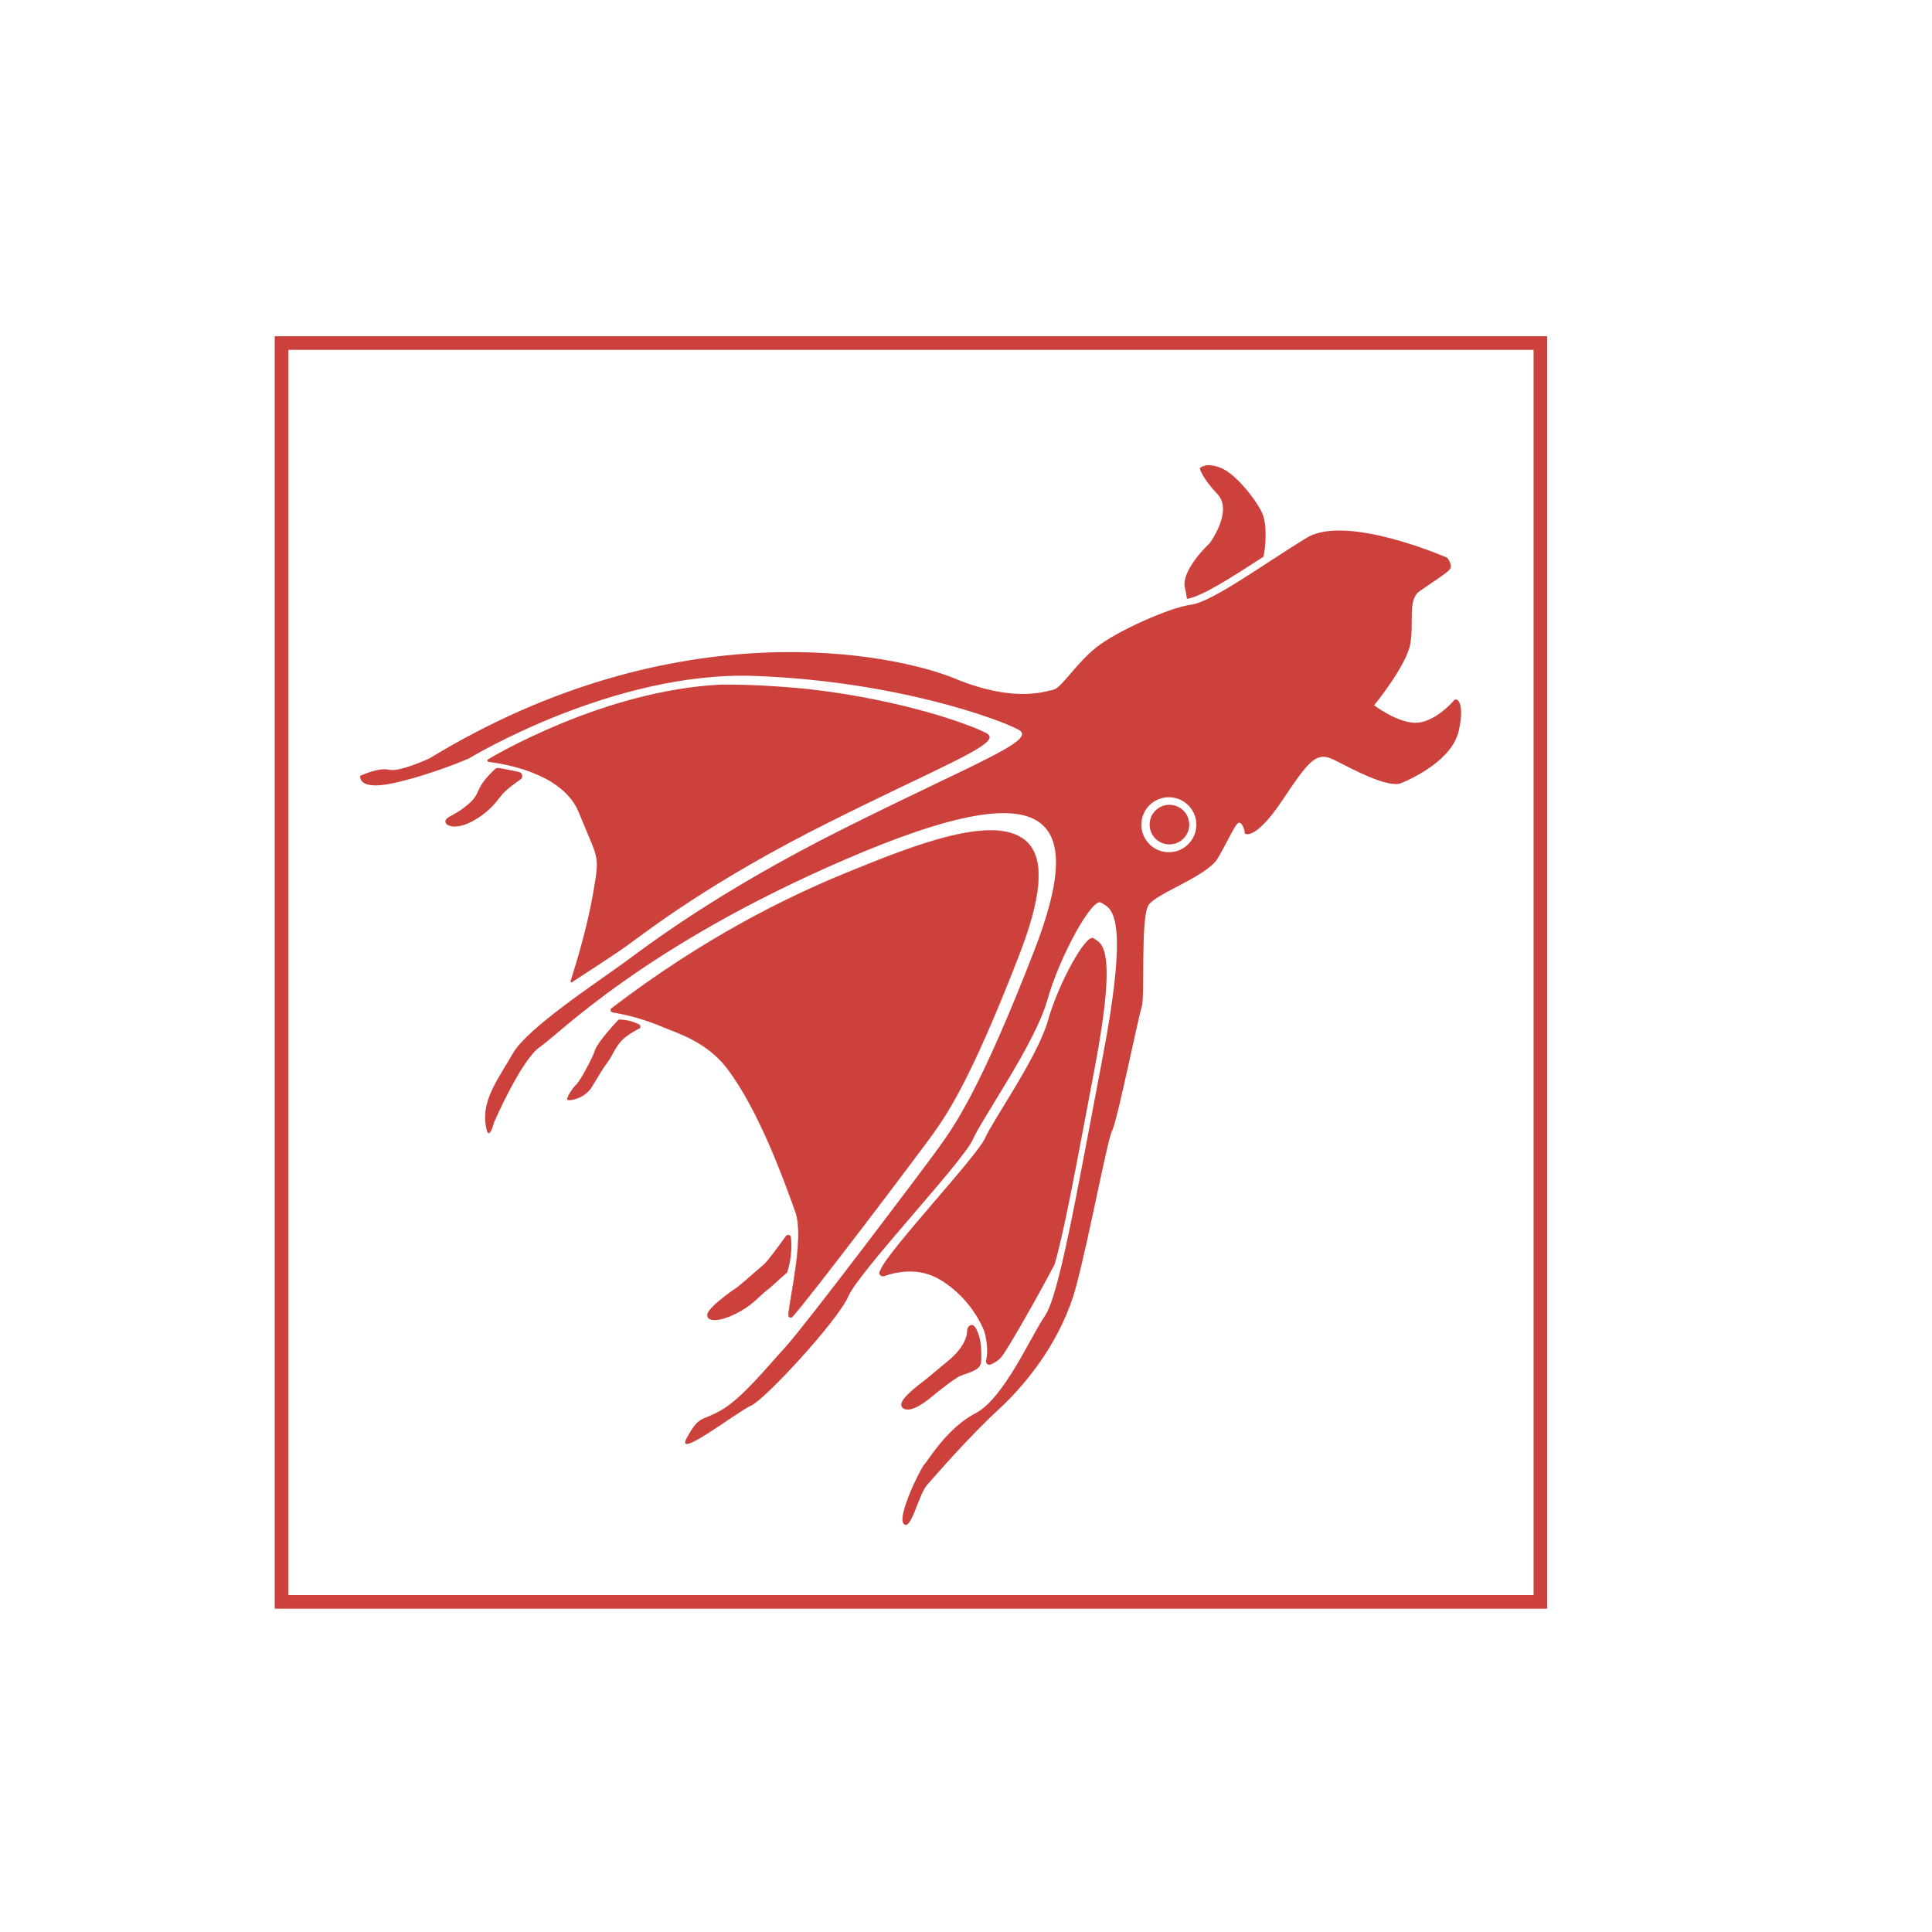
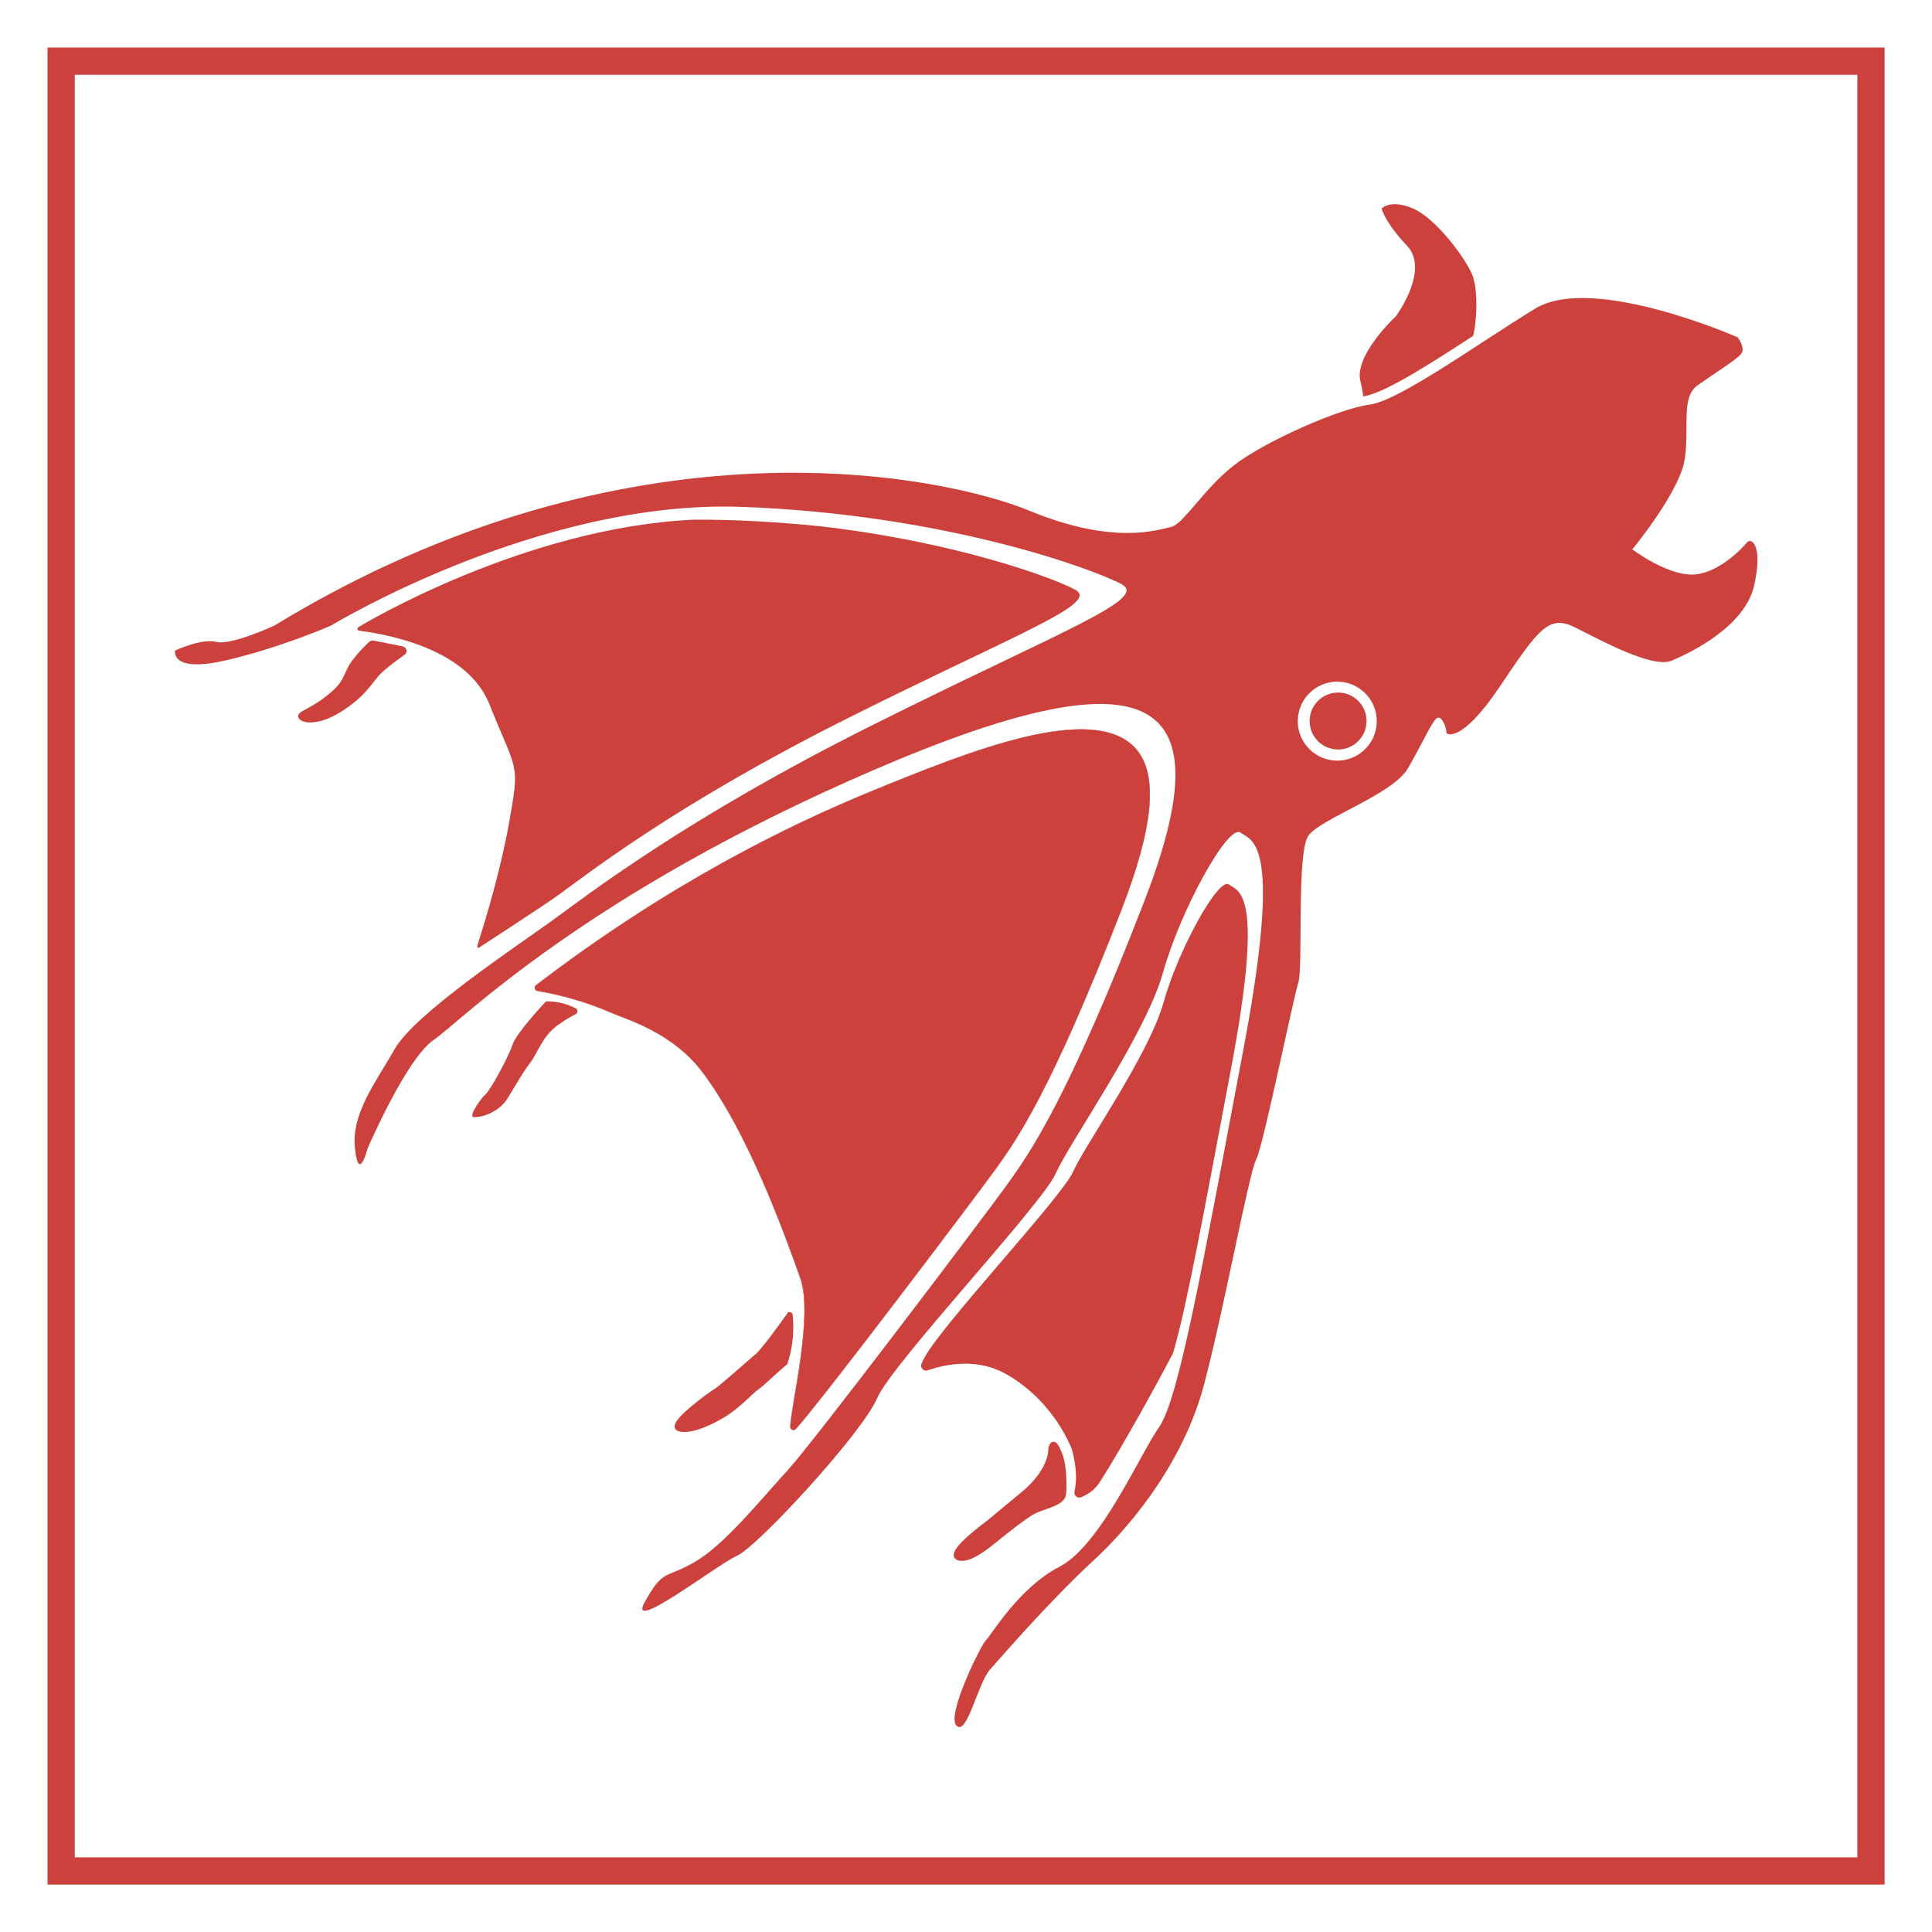
- <svg xmlns="http://www.w3.org/2000/svg" viewBox="0 0 1418.35 1418.35">
-   <defs>
-     <style>
- 			.cls-1 {
- 			fill: none;
- 			stroke-width: 10px;
- 			}
- 
- 			.cls-1, .cls-2, .cls-3 {
- 			stroke: #CC413C;
- 			stroke-miterlimit: 10;
- 			}
- 
- 			.cls-2 {
- 			stroke-width: .25px;
- 			fill: #CC413C;
- 			stroke: #CC413C;
- 			}
- 
- 			.cls-3 {
- 			stroke-width: 4px;
- 			stroke: #CC413C;
- 			fill: #CC413C;
- 			}
- 
- 			.cls-4 {
- 			stroke-width: 0px;
- 			stroke: #CC413C;
- 			fill: #CC413C;
- 			}
- 		</style>
-   </defs>
-   <g id="Ebene_3" data-name="Ebene 3">
-     <rect class="cls-1" x="206.69" y="251.84" width="924.17" height="924.17" />
+ <svg xmlns="http://www.w3.org/2000/svg" version="1.1" id="Ebene_1" x="0px" y="0px" viewBox="0 0 1418.3 1418.3" style="enable-background:new 0 0 1418.3 1418.3;" xml:space="preserve">
+   <style type="text/css">
+ 	.st0{fill:none;stroke:#CC413C;stroke-width:20;stroke-miterlimit:10;}
+ 	.st1{fill:#CC413C;stroke:#CC413C;stroke-width:0.25;stroke-miterlimit:10;}
+ 	.st2{fill:#CC413C;}
+ 	.st3{fill:#CC413C;stroke:#CC413C;stroke-width:4;stroke-miterlimit:10;}
+ </style>
+   <g id="Ebene_3">
+     <rect x="44.9" y="44.9" class="st0" width="1328.6" height="1328.6" />
  </g>
  <g id="traced">
    <g>
-       <path class="cls-2" d="m747.92,701.65c15.96-41.18,19.49-69.26,6.78-82.72-22.05-23.33-85.39,2.3-132.93,21.68-43.88,17.89-105.21,47.97-172.77,99.67-1.1.84-.68,2.6.69,2.83,10.27,1.74,23.41,4.96,37.83,11.18,8.36,3.61,31.1,10.01,46.36,30.11,22.62,29.78,40.87,79.32,50.16,105.51,6.74,19-4.97,65.75-5.16,75.59,0,.07,0,.13,0,.2.04,1.44,1.8,2.09,2.77,1.03h0c12.79-13.95,91.85-118.59,102.32-133.13,10.46-14.53,27.9-38.95,63.95-131.96Z" />
-       <path class="cls-4" d="m411.06,737.2h-.02c-.08.29-.06.24.02,0Z" />
-       <path class="cls-4" d="m412.51,732.66l-1.47,4.53s.55-1.64,1.47-4.53h0Z" />
-       <path class="cls-4" d="m722.61,977.42s3.63,11.41,1.31,21.39c-.47,2.04,1.58,3.75,3.49,2.89s4.03-2.02,5.9-3.56c.08-.07.16-.14.24-.22.63-.64,1.27-1.31,1.89-2.01.07-.08.13-.15.19-.23,5.92-8.15,27.47-46.1,38.54-67.37.08-.15.14-.31.19-.47,7.35-25.5,16.38-75.54,29.43-144.49,17.19-90.78,4.3-90.78-1.07-94.54-5.37-3.76-25.78,33.31-33.31,60.16-7.52,26.86-40.29,73.06-46.2,86.49-5.91,13.43-70.37,81.65-76.82,96.69-.17.39-.36.79-.57,1.22-1.02,2.02.95,4.26,3.09,3.52,10.47-3.62,26.06-6.22,40.52,2.17,24.77,14.38,33.16,38.36,33.16,38.36Z" />
-       <path class="cls-4" d="m724.27,538.32c-10.57-5.77-59.89-24.31-130.35-32.4-21.56-2.17-43.67-3.48-64.39-3.32-86.43,3.97-168.75,53.37-171.06,54.76-.04.02-.06.04-.1.05,0,0,0,0,0,0-.93.4-.74,1.77.26,1.9,17.27,2.23,55.51,10.18,66.4,37.41,14.21,35.53,15.63,29.27,10.23,59.97-4.27,24.25-12.18,50.31-15.32,60.18,0,0-.6,1.91-1.01,3.18-.17.52.12,1.08.63,1.25,0,0,32.37-20.98,40.59-26.94,16.76-12.14,61.84-47.39,148.54-90.74,77.9-38.95,119.4-55.04,117.8-62.93-.03-.13-.09-.25-.16-.36-.23-.35-.46-.68-.68-1.01-.05-.08-.11-.15-.18-.21-.32-.28-.71-.55-1.19-.81Z" />
+       <path class="st1" d="M823.3,667.7c22.9-59.2,28-99.6,9.7-118.9c-31.7-33.5-122.8,3.3-191.1,31.2c-63.1,25.7-151.3,69-248.4,143.3    c-1.6,1.2-1,3.7,1,4.1c14.8,2.5,33.7,7.1,54.4,16.1c12,5.2,44.7,14.4,66.6,43.3c32.5,42.8,58.8,114,72.1,151.7    c9.7,27.3-7.1,94.5-7.4,108.7c0,0.1,0,0.2,0,0.3c0.1,2.1,2.6,3,4,1.5l0,0c18.4-20.1,132-170.5,147.1-191.4    C746.4,836.5,771.4,801.4,823.3,667.7L823.3,667.7z" />
+       <path class="st2" d="M339,718.8L339,718.8C338.9,719.2,338.9,719.1,339,718.8z" />
+       <path class="st2" d="M341.1,712.3l-2.1,6.5C339,718.8,339.8,716.4,341.1,712.3L341.1,712.3z" />
+       <path class="st2" d="M786.9,1064.1c0,0,5.2,16.4,1.9,30.8c-0.7,2.9,2.3,5.4,5,4.2s5.8-2.9,8.5-5.1c0.1-0.1,0.2-0.2,0.3-0.3    c0.9-0.9,1.8-1.9,2.7-2.9c0.1-0.1,0.2-0.2,0.3-0.3c8.5-11.7,39.5-66.3,55.4-96.9c0.1-0.2,0.2-0.4,0.3-0.7    c10.6-36.7,23.5-108.6,42.3-207.7c24.7-130.5,6.2-130.5-1.5-135.9s-37.1,47.9-47.9,86.5c-10.8,38.6-57.9,105-66.4,124.3    s-101.2,117.4-110.4,139c-0.2,0.6-0.5,1.1-0.8,1.8c-1.5,2.9,1.4,6.1,4.4,5.1c15.1-5.2,37.5-8.9,58.3,3.1    C774.8,1029.7,786.9,1064.1,786.9,1064.1L786.9,1064.1z" />
+       <path class="st2" d="M789.3,432.9c-15.2-8.3-86.1-34.9-187.4-46.6c-31-3.1-62.8-5-92.6-4.8c-124.3,5.7-242.6,76.7-245.9,78.7    c-0.1,0-0.1,0.1-0.1,0.1l0,0c-1.3,0.6-1.1,2.5,0.4,2.7c24.8,3.2,79.8,14.6,95.5,53.8c20.4,51.1,22.5,42.1,14.7,86.2    c-6.1,34.9-17.5,72.3-22,86.5c0,0-0.9,2.7-1.5,4.6c-0.2,0.7,0.2,1.6,0.9,1.8c0,0,46.5-30.2,58.4-38.7    c24.1-17.5,88.9-68.1,213.5-130.4c112-56,171.7-79.1,169.3-90.5c0-0.2-0.1-0.4-0.2-0.5c-0.3-0.5-0.7-1-1-1.5    c-0.1-0.1-0.2-0.2-0.3-0.3C790.5,433.6,790,433.2,789.3,432.9L789.3,432.9z" />
    </g>
    <g id="Ear">
-       <path class="cls-4" d="m874.74,457.12s-.05.09-.08.13c.03-.04.05-.09.08-.13Z" />
-       <path class="cls-4" d="m875.04,456.55c-.02.05-.05.11-.07.16.02-.05.05-.1.07-.16Z" />
-       <path class="cls-4" d="m875.82,451.49c0-.08,0-.16,0-.24,0,.08,0,.16,0,.24Z" />
-       <path class="cls-4" d="m875.29,455.89c-.02.06-.04.11-.05.16.02-.05.04-.11.05-.16Z" />
-       <path class="cls-4" d="m870.14,432.65s.71,3.13,1.26,6.99c10.84-1.59,33.47-16.18,56.06-30.89-.08.29-.15.58-.23.84,2.01-6.68,3.01-23.06,0-31.41-3.01-8.35-18.71-29.41-30.41-34.42-11.7-5.01-16.04,0-16.04,0,0,0,1.34,6.68,13.03,19.05,11.7,12.36-5.68,35.9-5.68,35.9,0,0-22.39,20.58-17.98,33.94Z" />
-       <path class="cls-4" d="m874.29,457.69s.05-.05.07-.08c-.02.03-.05.06-.07.08Z" />
-       <path class="cls-4" d="m875.7,448.22s0-.06,0-.09c0,.03,0,.06,0,.09Z" />
-       <path class="cls-4" d="m875.81,450.47c0-.08,0-.16,0-.25,0,.08,0,.16,0,.25Z" />
-       <path class="cls-4" d="m875.48,455.15s-.02.08-.03.12c0-.04.02-.08.03-.12Z" />
-       <path class="cls-4" d="m875.77,449.39c0-.07,0-.14-.01-.21,0,.07,0,.14.01.21Z" />
-       <path class="cls-4" d="m873.37,458.23c.17-.05.34-.12.49-.21l-.49.21Z" />
-       <path class="cls-4" d="m875.8,452.3c0,.06,0,.12,0,.17,0-.06,0-.11,0-.17Z" />
-       <polygon class="cls-4" points="873.86 458.02 873.86 458.02 873.86 458.02 873.86 458.02" />
+       <path class="st2" d="M1005.6,316.1c0,0-0.1,0.1-0.1,0.2C1005.5,316.3,1005.5,316.2,1005.6,316.1z" />
+       <path class="st2" d="M1006,315.3c0,0.1-0.1,0.2-0.1,0.2C1006,315.5,1006,315.4,1006,315.3z" />
+       <path class="st2" d="M1007.1,308.1c0-0.1,0-0.2,0-0.3C1007.1,307.8,1007.1,307.9,1007.1,308.1z" />
+       <path class="st2" d="M1006.4,314.4c0,0.1-0.1,0.2-0.1,0.2C1006.3,314.5,1006.4,314.4,1006.4,314.4z" />
+       <path class="st2" d="M999,281c0,0,1,4.5,1.8,10c15.6-2.3,48.1-23.3,80.6-44.4c-0.1,0.4-0.2,0.8-0.3,1.2c2.9-9.6,4.3-33.2,0-45.2    s-26.9-42.3-43.7-49.5c-16.8-7.2-23.1,0-23.1,0s1.9,9.6,18.7,27.4c16.8,17.8-8.2,51.6-8.2,51.6S992.7,261.8,999,281L999,281z" />
+       <path class="st2" d="M1004.9,317l0.1-0.1C1005,316.9,1005,316.9,1004.9,317z" />
+       <path class="st2" d="M1007,303.4v-0.1C1007,303.3,1007,303.3,1007,303.4z" />
+       <path class="st2" d="M1007.1,306.6c0-0.1,0-0.2,0-0.4C1007.1,306.3,1007.1,306.5,1007.1,306.6z" />
+       <path class="st2" d="M1006.7,313.3c0,0,0,0.1,0,0.2C1006.6,313.4,1006.6,313.4,1006.7,313.3z" />
+       <path class="st2" d="M1007.1,305c0-0.1,0-0.2,0-0.3C1007.1,304.8,1007.1,304.9,1007.1,305z" />
+       <path class="st2" d="M1003.6,317.7c0.2-0.1,0.5-0.2,0.7-0.3L1003.6,317.7z" />
+       <path class="st2" d="M1007.1,309.2c0,0.1,0,0.2,0,0.2C1007.1,309.4,1007.1,309.3,1007.1,309.2z" />
+       <path class="st2" d="M1004.3,317.4L1004.3,317.4L1004.3,317.4z" />
    </g>
-     <circle id="Eye" class="cls-4" cx="858.52" cy="605.37" r="14.54" />
-     <path id="Body" class="cls-4" d="m1067.35,514.18c-2.06,2.57-14.9,16.45-28.27,16.45s-30.32-12.85-30.32-12.85c0,0,24.15-29.29,26.72-45.74,2.57-16.45-2.06-31.86,6.68-38.03,8.74-6.17,19.53-12.85,22.1-15.93,2.57-3.08-1.71-8.58-1.71-8.58,0,0-73.97-32.52-103.3-14.67-29.33,17.85-69.51,47.19-84.81,49.1-15.3,1.91-54.2,19.13-69.51,31.25-15.3,12.12-25.51,29.97-31.88,31.25-6.38,1.28-28.7,9.57-72.06-8.29-43.36-17.85-203.74-52.29-385.79,58.67,0,0-22,10.2-29.65,8.29-7.65-1.91-21.04,4.46-21.04,4.46,0,0-2.55,11.48,25.51,5.1,28.06-6.38,54.2-17.85,54.2-17.85,0,0,105.85-64.4,209.79-60.58,103.94,3.83,179.82,31.88,193.85,39.54,14.03,7.65-31.88,24.23-127.53,72.06-95.65,47.83-145.39,86.72-163.88,100.11-18.49,13.39-69.51,47.19-79.71,65.04-10.2,17.85-22.32,33.16-20.41,51.01,1.91,17.85,6.38,0,6.38,0,0,0,19.77-45.91,33.8-55.48,14.03-9.57,76.52-73.97,224.46-137.74,147.94-63.77,177.91-35.07,138.37,66.96-39.54,102.03-58.67,128.81-70.14,144.75-11.48,15.94-98.2,130.72-112.23,146.03-14.03,15.3-31.88,37.62-47.19,46.55-15.3,8.93-15.94,3.19-25.51,20.41-9.57,17.22,36.98-19.13,47.19-23.59,10.2-4.46,63.77-62.49,71.42-80.35,7.65-17.85,84.17-98.84,91.19-114.78,7.01-15.94,45.91-70.78,54.84-102.66,8.93-31.88,33.16-75.88,39.54-71.42,6.38,4.46,21.68,4.46,1.28,112.23-20.41,107.77-32.52,176.63-42.72,191.3-10.2,14.67-29.97,60.58-51.01,71.42-21.04,10.84-35.34,35.75-37.47,37.52s-20.44,38.34-15.01,43.66c5.43,5.32,10.75-21.65,17.14-28.75,6.39-7.1,30.17-34.79,52.53-55.37s46.85-52.89,56.79-90.16c9.94-37.27,22.98-108.08,26.58-114.76,3.6-6.68,19.02-82.74,21.59-90.45,2.57-7.71-1.03-66.3,5.14-75.03,6.17-8.74,43.17-21.07,50.88-34.43,7.71-13.36,12.33-24.15,14.9-25.7,2.57-1.54,5.14,6.17,4.63,7.2-.51,1.03,7.2,6.68,27.24-23.13,20.04-29.81,25.18-37,38.55-30.32,13.36,6.68,39.57,21.07,49.34,16.96,9.76-4.11,37.52-17.47,42.14-38.55,4.63-21.07-1.54-24.67-3.6-22.1Zm-209.26,111.47c-11.15,0-20.19-9.04-20.19-20.19s9.04-20.19,20.19-20.19,20.19,9.04,20.19,20.19-9.04,20.19-20.19,20.19Z" />
-     <path class="cls-3" d="m380.64,568.69c.87.19,1.1,1.32.37,1.83-3.08,2.16-9.18,6.57-12.44,9.89-4.49,4.58-7.06,10.67-18.36,18.16-11.3,7.49-18.71,6.81-20.84,5.12s4.31-2.82,12.81-9.4c8.5-6.59,8.81-8.94,11.77-15.07,2.58-5.35,9.24-11.69,10.91-13.23.24-.22.57-.31.89-.25,8.31,1.57,12.66,2.46,14.89,2.95Z" />
-     <path class="cls-4" d="m455.36,748.53c-.62-.16-1.27.04-1.71.5-3.04,3.27-14.94,16.27-16.72,21.69-2.05,6.23-11.33,23.31-13.75,25.32-2.41,2.02-8.57,11.1-6.25,11.58,2.32.48,12.45-1.28,17.66-9.74,5.21-8.47,7.35-12.59,11.53-18.13,4.19-5.55,5.98-13.3,14.19-19.2,3.52-2.53,6.55-4.24,8.86-5.37,1.47-.72,1.25-2.88-.34-3.28-1.6-.79-3.63-1.63-6.03-2.28-2.87-.77-5.42-1.03-7.43-1.1Z" />
-     <path class="cls-3" d="m718.42,995.61c.02,1.3.02,2.74-.22,4.59,0,.03,0,.05,0,.05-.61,4.08-8.21,5.68-13.92,7.97-2.49,1-7.77,4.63-17.78,12.59-3.53,2.81-15.31,13.53-21.55,11.82-6.24-1.71,11.92-15.4,14.36-17.17,2.44-1.77,6.15-5.12,18.14-14.98,14.91-12.26,14.55-22.75,14.52-23.3,0,0,0-.01,0-.02-.05-1.1.67-2.34,1.21-2.44,1.06-.2,2.81,3.72,3.74,6.83.88,2.92,1.07,5.33,1.31,8.31.14,1.68.16,3.03.2,5.74Z" />
-     <path class="cls-3" d="m578.66,921.04c.5-4.73.38-8.93.03-12.41,0-.07-.1-.1-.14-.04-5,7.03-13.37,18.54-16.63,21.31-4.77,4.06-18.73,16.48-20.88,17.68-2.15,1.19-24.5,17.26-18.99,19.16,5.51,1.9,16.91-3.37,23.88-7.83,6.98-4.46,13.01-11.42,16.08-13.43,2.32-1.53,10-9.08,14.1-12.38.01,0,.02-.02.02-.04,1.06-3.33,2.03-7.37,2.52-12.02Z" />
+     <circle id="Eye" class="st2" cx="982.3" cy="529.3" r="20.9" />
+     <path id="Body" class="st2" d="M1282.5,398.2c-3,3.7-21.4,23.6-40.6,23.6s-43.6-18.5-43.6-18.5s34.7-42.1,38.4-65.8   c3.7-23.6-3-45.8,9.6-54.7c12.6-8.9,28.1-18.5,31.8-22.9c3.7-4.4-2.5-12.3-2.5-12.3s-106.3-46.8-148.5-21.1s-99.9,67.8-121.9,70.6   c-22,2.7-77.9,27.5-99.9,44.9s-36.7,43.1-45.8,44.9c-9.2,1.8-41.3,13.8-103.6-11.9c-62.3-25.7-292.9-75.2-554.6,84.3   c0,0-31.6,14.7-42.6,11.9c-11-2.7-30.2,6.4-30.2,6.4s-3.7,16.5,36.7,7.3s77.9-25.7,77.9-25.7s152.2-92.6,301.6-87.1   s258.5,45.8,278.7,56.8s-45.8,34.8-183.3,103.6s-209,124.7-235.6,143.9c-26.6,19.2-99.9,67.8-114.6,93.5s-32.1,47.7-29.3,73.3   c2.7,25.7,9.2,0,9.2,0s28.4-66,48.6-79.8s110-106.3,322.7-198S896.9,515,840,661.7c-56.8,146.7-84.3,185.2-100.8,208.1   S598,1057.7,577.9,1079.7c-20.2,22-45.8,54.1-67.8,66.9s-22.9,4.6-36.7,29.3s53.2-27.5,67.8-33.9c14.7-6.4,91.7-89.8,102.7-115.5   c11-25.7,121-142.1,131.1-165s66-101.8,78.8-147.6s47.7-109.1,56.8-102.7s31.2,6.4,1.8,161.3c-29.3,154.9-46.8,253.9-61.4,275   c-14.7,21.1-43.1,87.1-73.3,102.7s-50.8,51.4-53.9,53.9s-29.4,55.1-21.6,62.8c7.8,7.6,15.5-31.1,24.6-41.3   c9.2-10.2,43.4-50,75.5-79.6s67.4-76,81.6-129.6c14.3-53.6,33-155.4,38.2-165s27.3-118.9,31-130s-1.5-95.3,7.4-107.9   c8.9-12.6,62.1-30.3,73.1-49.5c11.1-19.2,17.7-34.7,21.4-36.9c3.7-2.2,7.4,8.9,6.7,10.4c-0.7,1.5,10.4,9.6,39.2-33.3   s36.2-53.2,55.4-43.6c19.2,9.6,56.9,30.3,70.9,24.4s53.9-25.1,60.6-55.4C1294.4,399.7,1285.5,394.5,1282.5,398.2L1282.5,398.2z    M981.7,558.4c-16,0-29-13-29-29s13-29,29-29s29,13,29,29S997.7,558.4,981.7,558.4z" />
+     <path class="st3" d="M295.3,476.5c1.3,0.3,1.6,1.9,0.5,2.6c-4.4,3.1-13.2,9.4-17.9,14.2c-6.5,6.6-10.1,15.3-26.4,26.1   c-16.2,10.8-26.9,9.8-30,7.4c-3.1-2.4,6.2-4.1,18.4-13.5c12.2-9.5,12.7-12.9,16.9-21.7c3.7-7.7,13.3-16.8,15.7-19   c0.3-0.3,0.8-0.4,1.3-0.4C285.8,474.6,292.1,475.8,295.3,476.5L295.3,476.5z" />
+     <path class="st2" d="M402.7,735.1c-0.9-0.2-1.8,0.1-2.5,0.7c-4.4,4.7-21.5,23.4-24,31.2c-2.9,9-16.3,33.5-19.8,36.4   s-12.3,16-9,16.6c3.3,0.7,17.9-1.8,25.4-14s10.6-18.1,16.6-26.1s8.6-19.1,20.4-27.6c5.1-3.6,9.4-6.1,12.7-7.7   c2.1-1,1.8-4.1-0.5-4.7c-2.3-1.1-5.2-2.3-8.7-3.3C409.3,735.5,405.6,735.2,402.7,735.1L402.7,735.1z" />
+     <path class="st3" d="M780.9,1090.3c0,1.9,0,3.9-0.3,6.6v0.1c-0.9,5.9-11.8,8.2-20,11.5c-3.6,1.4-11.2,6.7-25.6,18.1   c-5.1,4-22,19.5-31,17s17.1-22.1,20.6-24.7s8.8-7.4,26.1-21.5c21.4-17.6,20.9-32.7,20.9-33.5l0,0c-0.1-1.6,1-3.4,1.7-3.5   c1.5-0.3,4,5.3,5.4,9.8c1.3,4.2,1.5,7.7,1.9,11.9C780.8,1084.4,780.8,1086.4,780.9,1090.3L780.9,1090.3z" />
+     <path class="st3" d="M579.9,983.1c0.7-6.8,0.5-12.8,0-17.8c0-0.1-0.1-0.1-0.2-0.1c-7.2,10.1-19.2,26.7-23.9,30.6   c-6.9,5.8-26.9,23.7-30,25.4s-35.2,24.8-27.3,27.5c7.9,2.7,24.3-4.8,34.3-11.3c10-6.4,18.7-16.4,23.1-19.3   c3.3-2.2,14.4-13.1,20.3-17.8c0,0,0,0,0-0.1C577.8,995.6,579.2,989.8,579.9,983.1L579.9,983.1z" />
  </g>
</svg>
